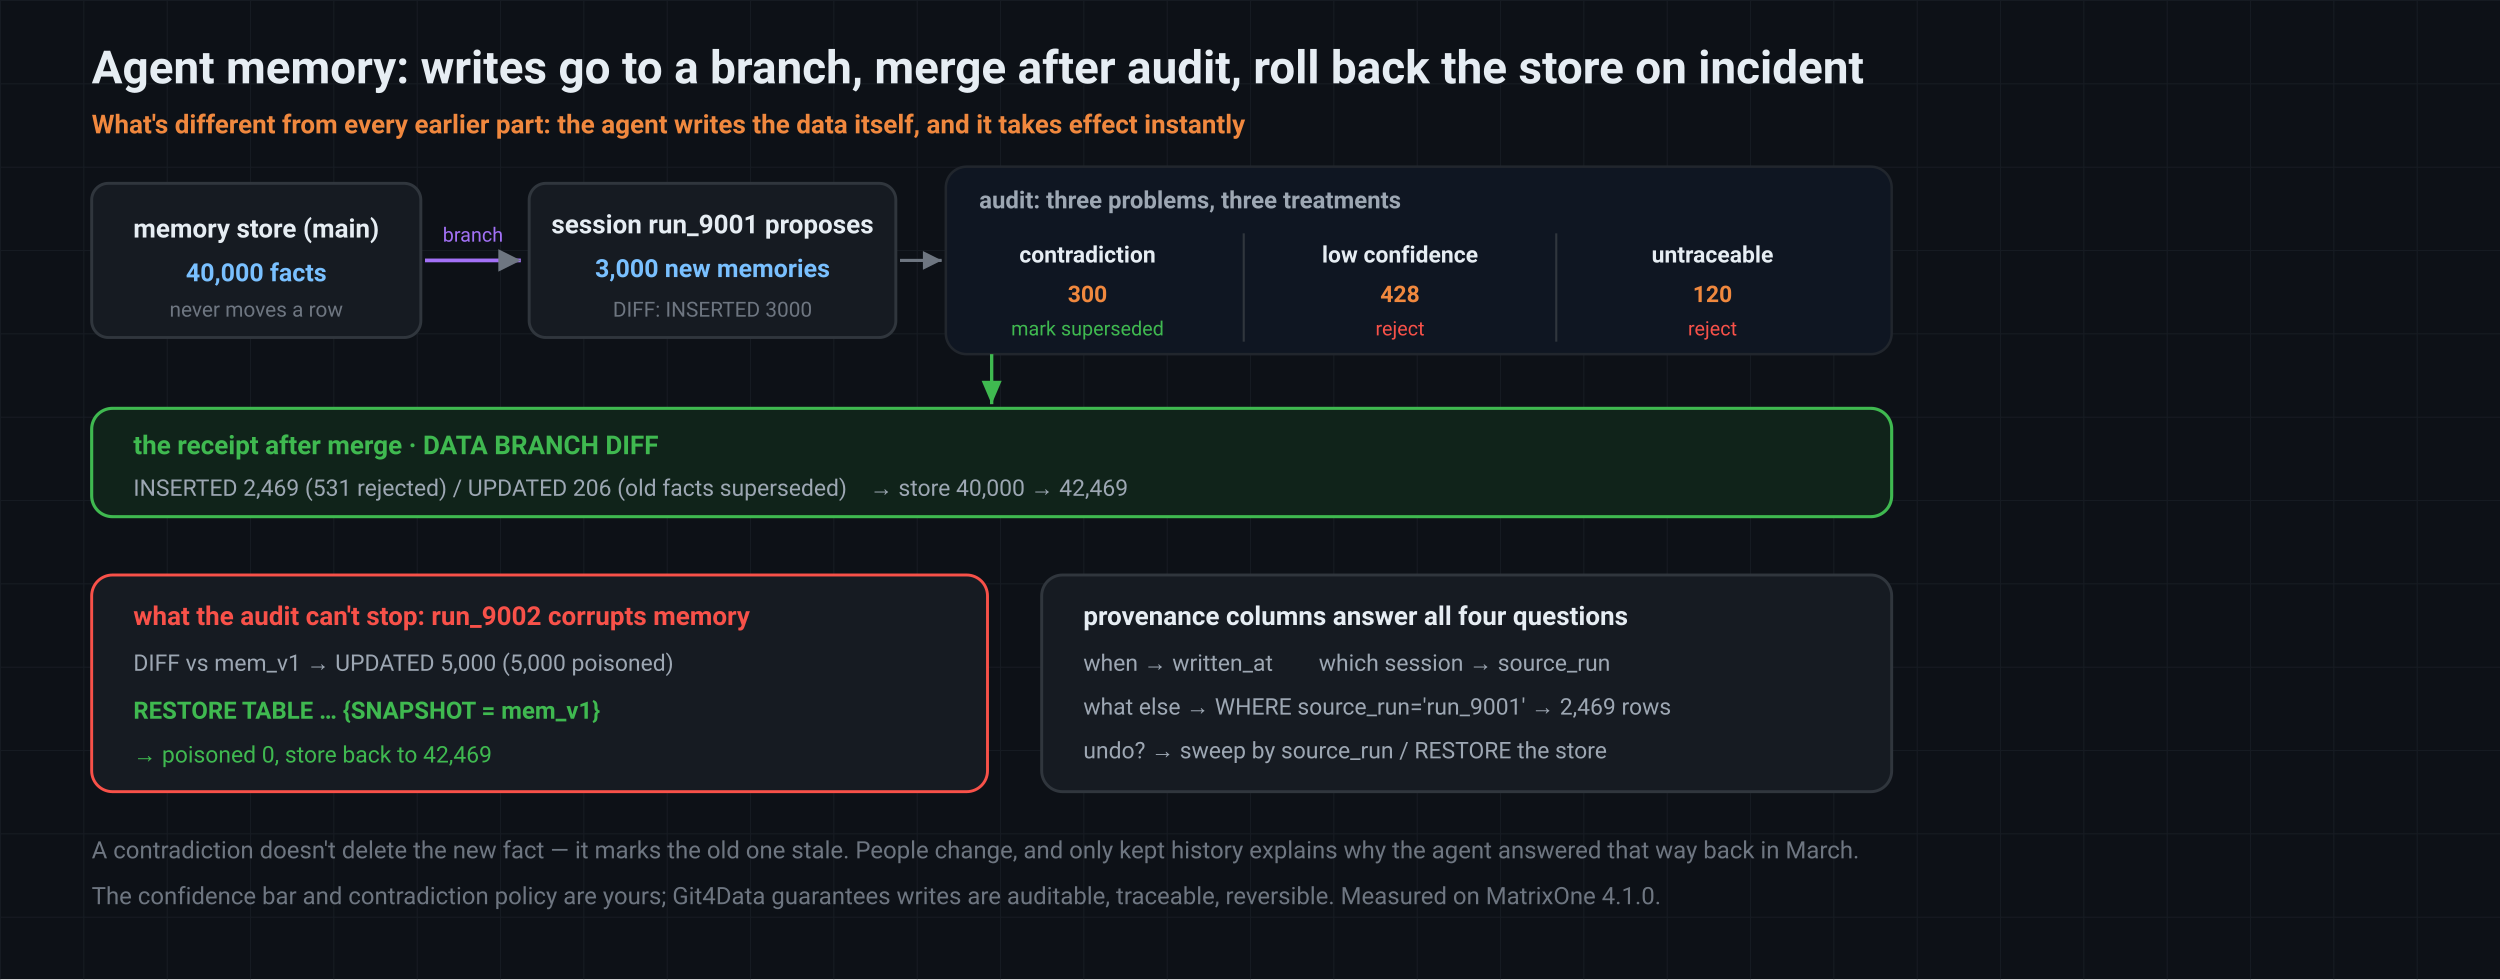
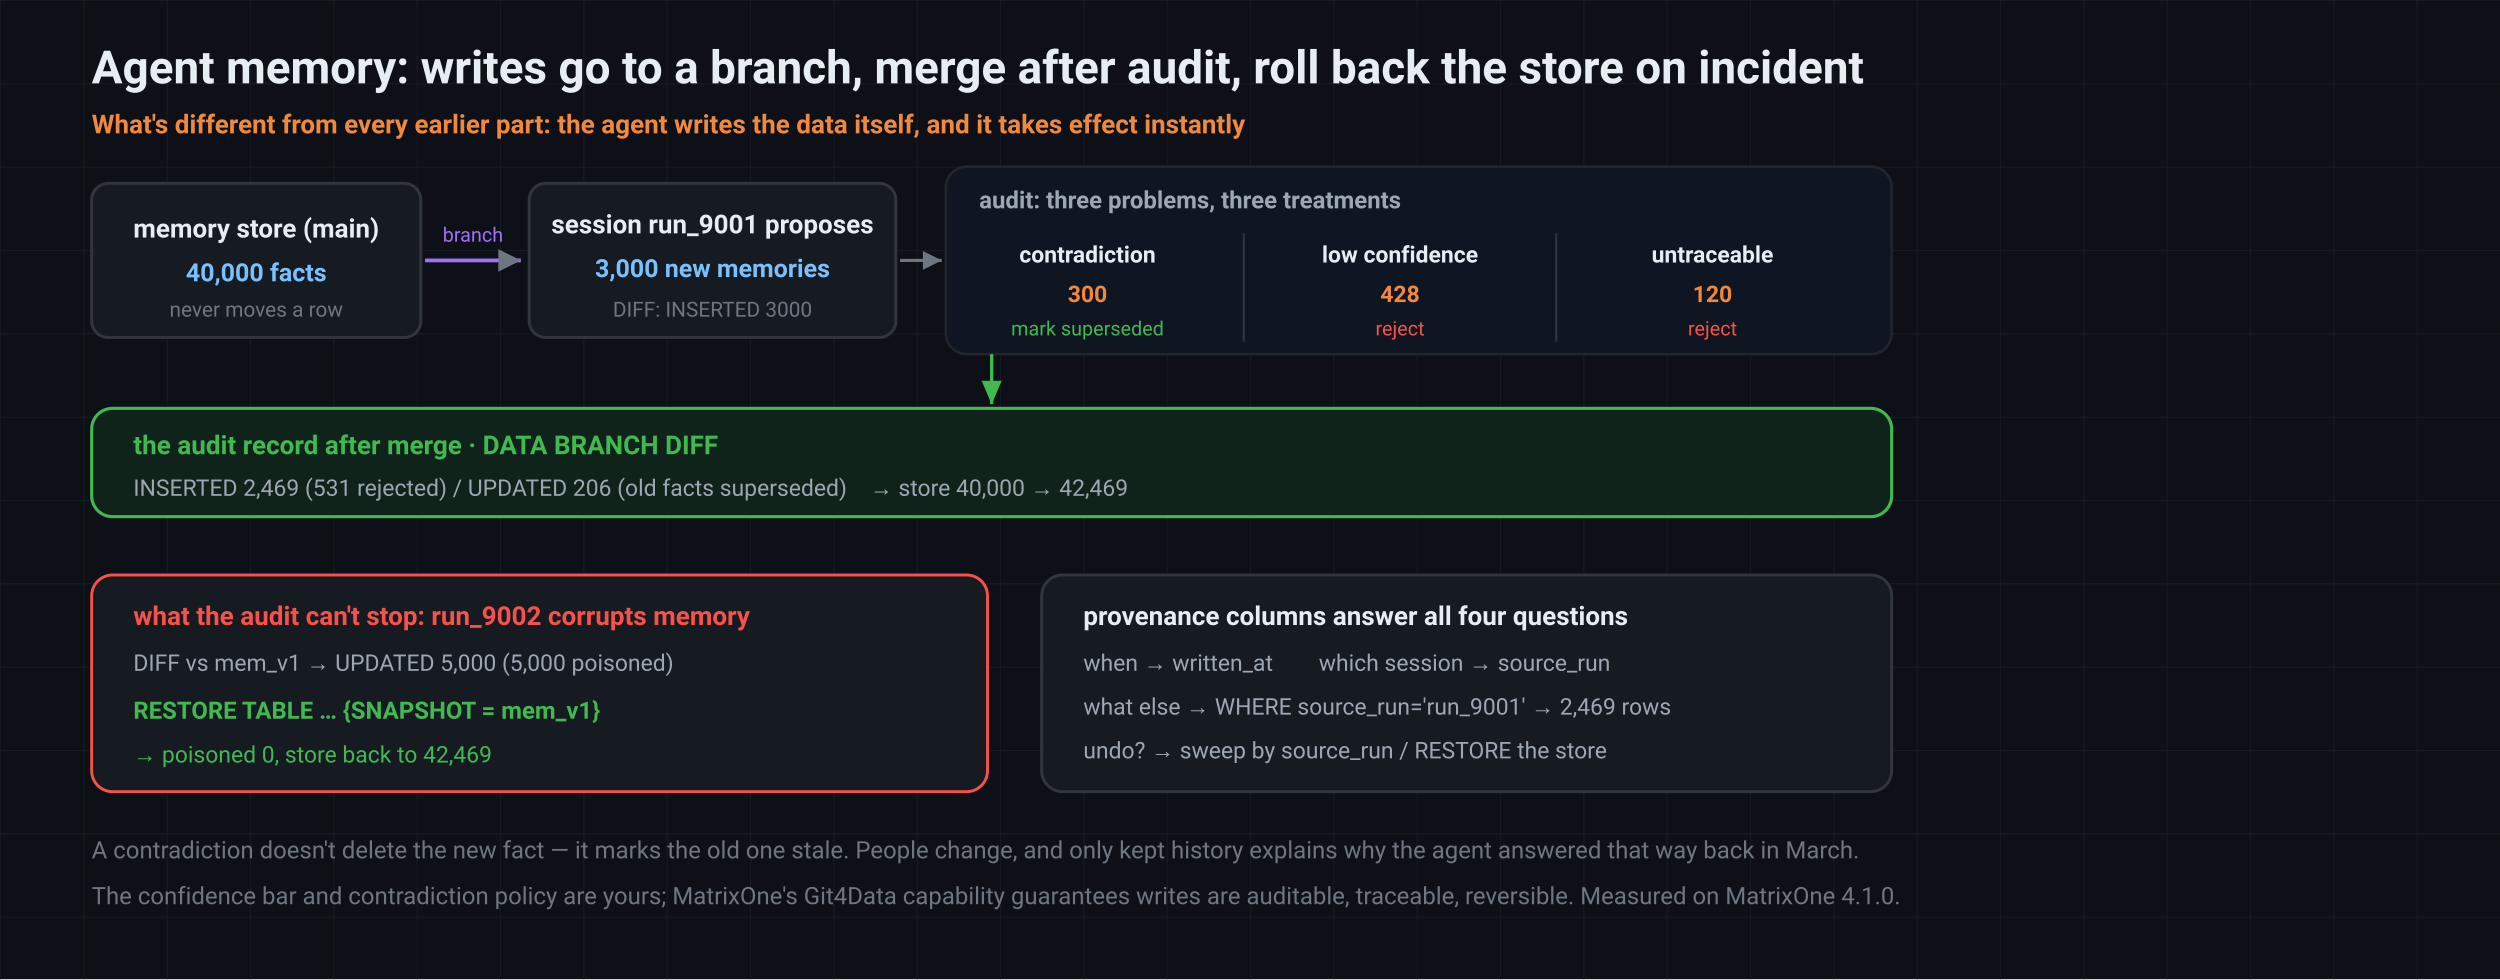
<svg xmlns="http://www.w3.org/2000/svg" viewBox="0 0 1200 470" font-family="-apple-system,'Segoe UI',Roboto,Arial,sans-serif">
  <defs>
    <pattern id="g" width="40" height="40" patternUnits="userSpaceOnUse">
      <path d="M40 0H0V40" fill="none" stroke="#161B22" stroke-width="1" />
    </pattern>
    <marker id="a" markerWidth="8" markerHeight="8" refX="6" refY="3" orient="auto">
      <path d="M0 0L6 3L0 6Z" fill="#6E7681" />
    </marker>
    <marker id="ag" markerWidth="9" markerHeight="9" refX="7" refY="3" orient="auto">
      <path d="M0 0L7 3L0 6Z" fill="#3FB950" />
    </marker>
    <marker id="ar" markerWidth="9" markerHeight="9" refX="7" refY="3" orient="auto">
      <path d="M0 0L7 3L0 6Z" fill="#F85149" />
    </marker>
  </defs>
  <rect width="1200" height="470" fill="#0D1117" />
  <rect width="1200" height="470" fill="url(#g)" />
  <text x="44" y="40" fill="#E6EDF3" font-size="22" font-weight="700">Agent memory: writes go to a branch, merge after audit, roll back the store on incident</text>
  <text x="44" y="64" fill="#F0883E" font-size="12.5" font-weight="700">What's different from every earlier part: the agent writes the data itself, and it takes effect instantly</text>
  <rect x="44" y="88" width="158" height="74" rx="8" fill="#161B22" stroke="#30363D" stroke-width="1.4" />
  <text x="123" y="114" fill="#E6EDF3" font-size="12.5" text-anchor="middle" font-weight="700">memory store (main)</text>
  <text x="123" y="135" fill="#79C0FF" font-size="12" text-anchor="middle" font-weight="700">40,000 facts</text>
  <text x="123" y="152" fill="#6E7681" font-size="10" text-anchor="middle">never moves a row</text>
  <line x1="204" y1="125" x2="250" y2="125" stroke="#A371F7" stroke-width="1.8" marker-end="url(#a)" />
  <text x="227" y="116" fill="#A371F7" font-size="9.5" text-anchor="middle">branch</text>
  <rect x="254" y="88" width="176" height="74" rx="8" fill="#161B22" stroke="#30363D" stroke-width="1.4" />
  <text x="342" y="112" fill="#E6EDF3" font-size="12.5" text-anchor="middle" font-weight="700">session run_9001 proposes</text>
  <text x="342" y="133" fill="#79C0FF" font-size="12" text-anchor="middle" font-weight="700">3,000 new memories</text>
  <text x="342" y="152" fill="#6E7681" font-size="10" text-anchor="middle">DIFF: INSERTED 3000</text>
  <rect x="454" y="80" width="454" height="90" rx="10" fill="#0F1622" stroke="#21262D" stroke-width="1.2" />
  <text x="470" y="100" fill="#9DA7B3" font-size="11.5" font-weight="700">audit: three problems, three treatments</text>
  <text x="522" y="126" fill="#E6EDF3" font-size="11" text-anchor="middle" font-weight="700">contradiction</text>
  <text x="522" y="145" fill="#F0883E" font-size="11" text-anchor="middle" font-weight="700">300</text>
  <text x="522" y="161" fill="#3FB950" font-size="9.5" text-anchor="middle">mark superseded</text>
  <text x="672" y="126" fill="#E6EDF3" font-size="11" text-anchor="middle" font-weight="700">low confidence</text>
  <text x="672" y="145" fill="#F0883E" font-size="11" text-anchor="middle" font-weight="700">428</text>
  <text x="672" y="161" fill="#F85149" font-size="9.5" text-anchor="middle">reject</text>
  <text x="822" y="126" fill="#E6EDF3" font-size="11" text-anchor="middle" font-weight="700">untraceable</text>
  <text x="822" y="145" fill="#F0883E" font-size="11" text-anchor="middle" font-weight="700">120</text>
  <text x="822" y="161" fill="#F85149" font-size="9.5" text-anchor="middle">reject</text>
  <g stroke="#30363D" stroke-width="1">
    <line x1="597" y1="112" x2="597" y2="164" />
    <line x1="747" y1="112" x2="747" y2="164" />
  </g>
  <line x1="432" y1="125" x2="452" y2="125" stroke="#6E7681" stroke-width="1.5" marker-end="url(#a)" />
  <rect x="44" y="196" width="864" height="52" rx="10" fill="#10231A" stroke="#3FB950" stroke-width="1.5" />
-   <text x="64" y="218" fill="#3FB950" font-size="12.5" font-weight="700">the receipt after merge · DATA BRANCH DIFF</text>
+   <text x="64" y="218" fill="#3FB950" font-size="12.5" font-weight="700">the audit record after merge · DATA BRANCH DIFF</text>
  <text x="64" y="238" fill="#9DA7B3" font-size="11">INSERTED 2,469 (531 rejected) / UPDATED 206 (old facts superseded)　→ store 40,000 → 42,469</text>
  <line x1="476" y1="170" x2="476" y2="194" stroke="#3FB950" stroke-width="1.6" marker-end="url(#ag)" />
  <rect x="44" y="276" width="430" height="104" rx="10" fill="#161B22" stroke="#F85149" stroke-width="1.4" />
  <text x="64" y="300" fill="#F85149" font-size="12.5" font-weight="700">what the audit can't stop: run_9002 corrupts memory</text>
  <text x="64" y="322" fill="#9DA7B3" font-size="11">DIFF vs mem_v1 → UPDATED 5,000 (5,000 poisoned)</text>
  <text x="64" y="345" fill="#3FB950" font-size="11.5" font-weight="700">RESTORE TABLE … {SNAPSHOT = mem_v1}</text>
  <text x="64" y="366" fill="#3FB950" font-size="11">→ poisoned 0, store back to 42,469</text>
  <rect x="500" y="276" width="408" height="104" rx="10" fill="#161B22" stroke="#30363D" stroke-width="1.4" />
  <text x="520" y="300" fill="#E6EDF3" font-size="12.5" font-weight="700">provenance columns answer all four questions</text>
  <text x="520" y="322" fill="#9DA7B3" font-size="11">when → written_at　　which session → source_run</text>
  <text x="520" y="343" fill="#9DA7B3" font-size="11">what else → WHERE source_run='run_9001' → 2,469 rows</text>
  <text x="520" y="364" fill="#9DA7B3" font-size="11">undo? → sweep by source_run / RESTORE the store</text>
  <text x="44" y="412" fill="#6E7681" font-size="11.5">A contradiction doesn't delete the new fact — it marks the old one stale. People change, and only kept history explains why the agent answered that way back in March.</text>
-   <text x="44" y="434" fill="#6E7681" font-size="11.5">The confidence bar and contradiction policy are yours; Git4Data guarantees writes are auditable, traceable, reversible. Measured on MatrixOne 4.1.0.</text>
+   <text x="44" y="434" fill="#6E7681" font-size="11.5">The confidence bar and contradiction policy are yours; MatrixOne's Git4Data capability guarantees writes are auditable, traceable, reversible. Measured on MatrixOne 4.1.0.</text>
</svg>
